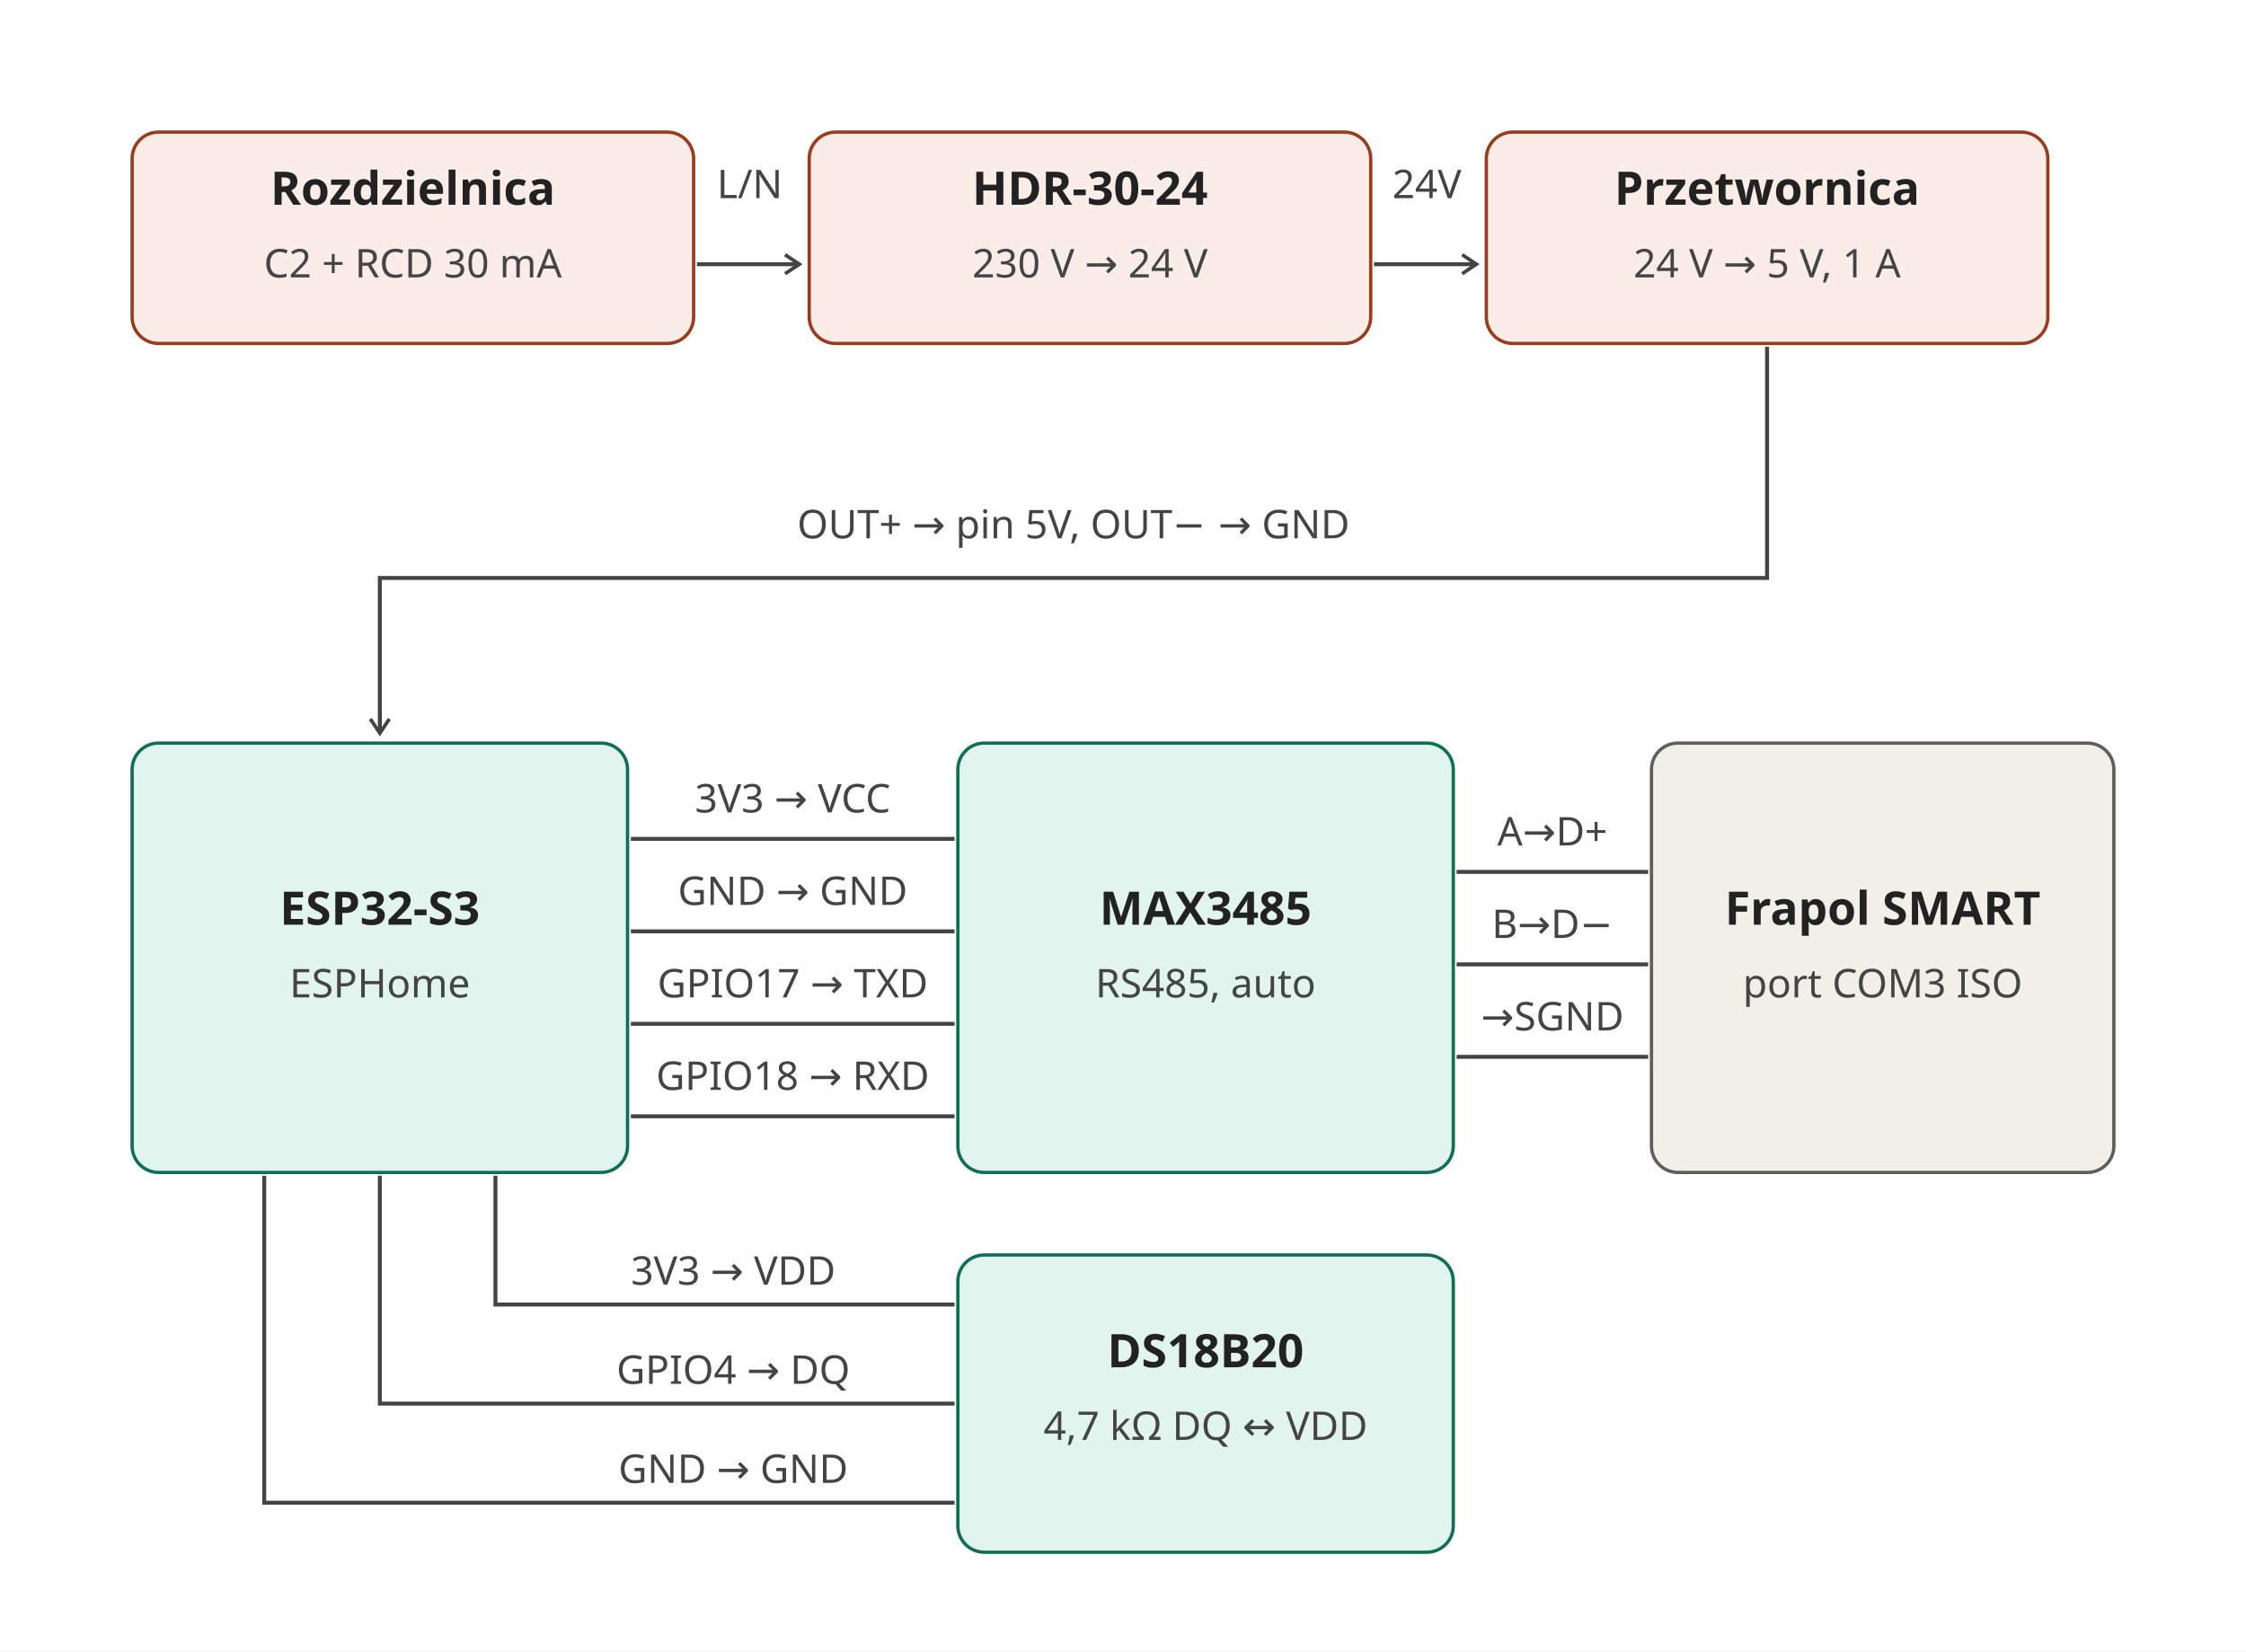
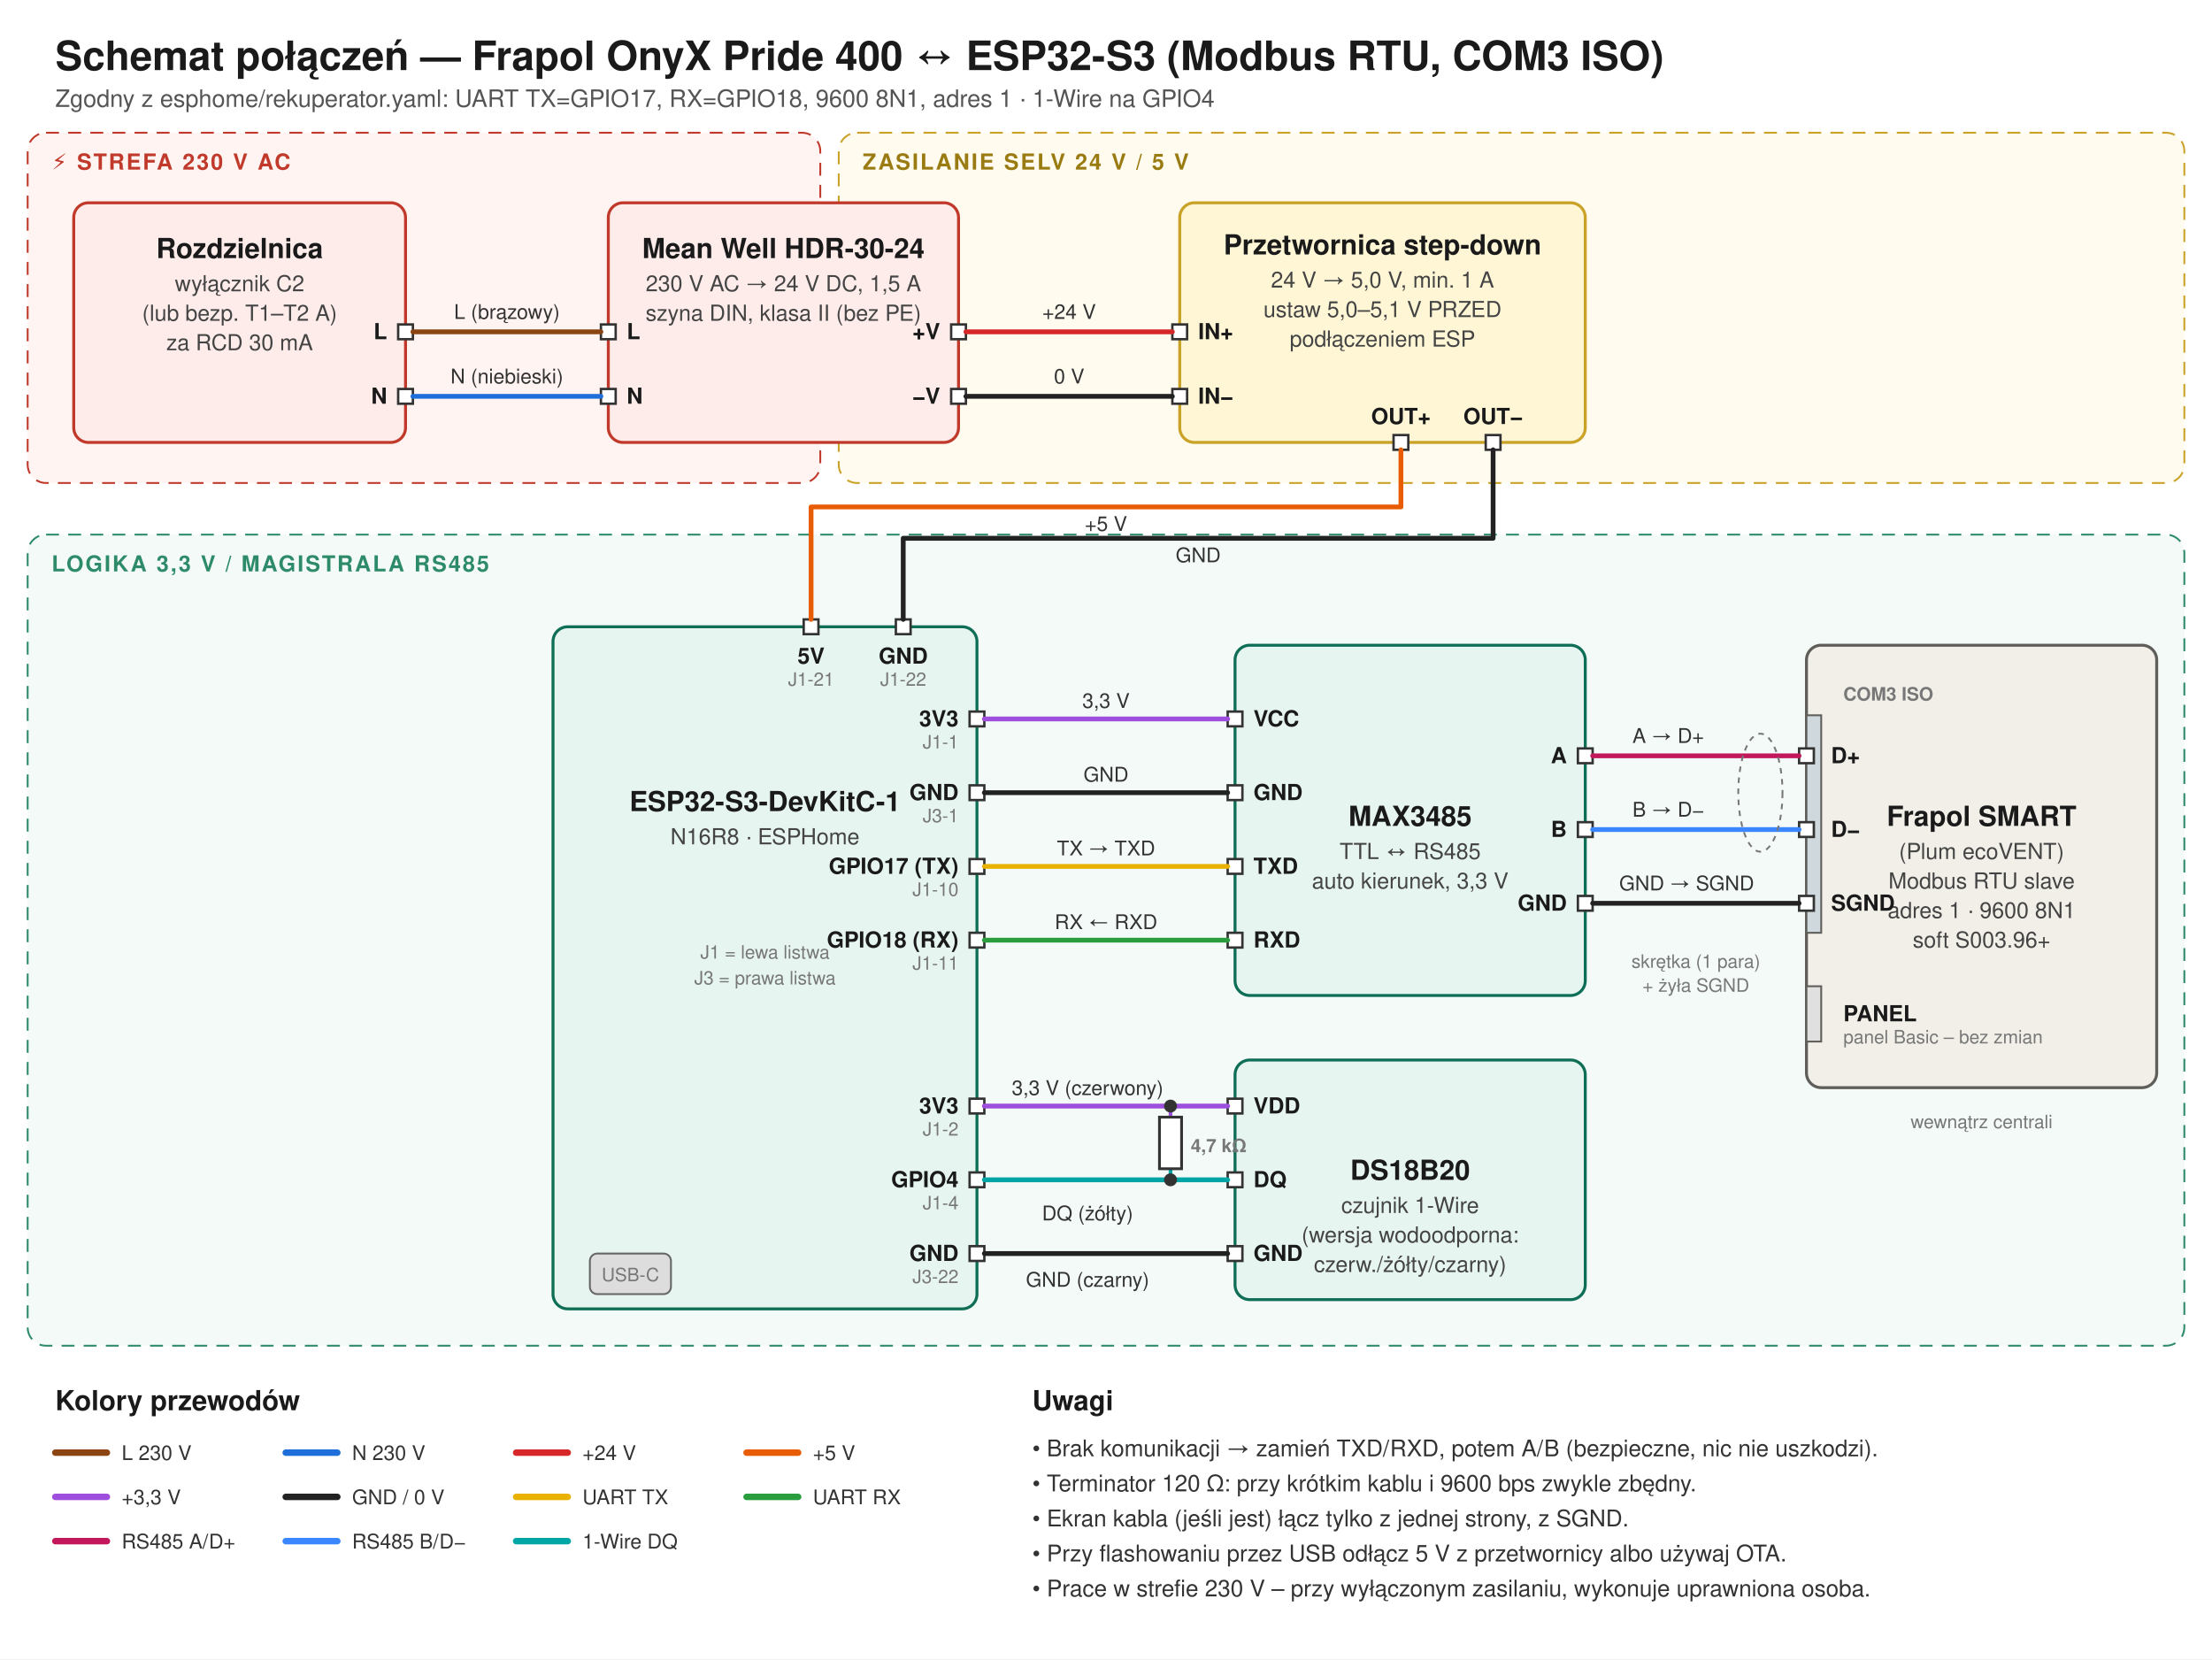
- <svg xmlns="http://www.w3.org/2000/svg" viewBox="0 0 680 500" font-family="sans-serif">
-   <style>.h{font-size:14px;font-weight:600;text-anchor:middle;fill:#222}.s{font-size:12px;text-anchor:middle;fill:#444}</style>
-   <rect width="680" height="500" fill="#fff" />
-   <defs>
-     <marker id="a" viewBox="0 0 10 10" refX="8" refY="5" markerWidth="6" markerHeight="6" orient="auto">
-       <path d="M2 1L8 5L2 9" fill="none" stroke="#444" stroke-width="1.5" />
-     </marker>
-   </defs>
-   <rect x="40" y="40" width="170" height="64" rx="8" fill="#FAECE7" stroke="#993C1D" stroke-width="1" />
-   <text x="125.0" y="62.0" class="h">Rozdzielnica</text>
-   <text x="125.0" y="84.0" class="s">C2 + RCD 30 mA</text>
-   <rect x="245" y="40" width="170" height="64" rx="8" fill="#FAECE7" stroke="#993C1D" stroke-width="1" />
-   <text x="330.0" y="62.0" class="h">HDR-30-24</text>
-   <text x="330.0" y="84.0" class="s">230 V → 24 V</text>
-   <rect x="450" y="40" width="170" height="64" rx="8" fill="#FAECE7" stroke="#993C1D" stroke-width="1" />
-   <text x="535.0" y="62.0" class="h">Przetwornica</text>
-   <text x="535.0" y="84.0" class="s">24 V → 5 V, 1 A</text>
-   <text x="227" y="60" class="s">L/N</text>
-   <line x1="211" y1="80" x2="242" y2="80" stroke="#444" stroke-width="1.2" marker-end="url(#a)" />
-   <text x="432" y="60" class="s">24V</text>
-   <line x1="416" y1="80" x2="447" y2="80" stroke="#444" stroke-width="1.2" marker-end="url(#a)" />
-   <path d="M535 105 L535 175 L115 175 L115 222" fill="none" stroke="#444" stroke-width="1.2" marker-end="url(#a)" />
-   <text x="325" y="163" class="s">OUT+ → pin 5V, OUT− → GND</text>
-   <rect x="40" y="225" width="150" height="130" rx="8" fill="#E1F5EE" stroke="#0F6E56" stroke-width="1" />
-   <text x="115.0" y="280" class="h">ESP32-S3</text>
-   <text x="115.0" y="302" class="s">ESPHome</text>
-   <rect x="290" y="225" width="150" height="130" rx="8" fill="#E1F5EE" stroke="#0F6E56" stroke-width="1" />
-   <text x="365.0" y="280" class="h">MAX3485</text>
-   <text x="365.0" y="302" class="s">RS485, auto</text>
-   <rect x="500" y="225" width="140" height="130" rx="8" fill="#F1EFE8" stroke="#5F5E5A" stroke-width="1" />
-   <text x="570.0" y="280" class="h">Frapol SMART</text>
-   <text x="570.0" y="302" class="s">port COM3 ISO</text>
-   <text x="240" y="246" class="s">3V3 → VCC</text>
-   <line x1="191" y1="254" x2="289" y2="254" stroke="#444" stroke-width="1.2" />
-   <text x="240" y="274" class="s">GND → GND</text>
-   <line x1="191" y1="282" x2="289" y2="282" stroke="#444" stroke-width="1.2" />
-   <text x="240" y="302" class="s">GPIO17 → TXD</text>
-   <line x1="191" y1="310" x2="289" y2="310" stroke="#444" stroke-width="1.2" />
-   <text x="240" y="330" class="s">GPIO18 → RXD</text>
-   <line x1="191" y1="338" x2="289" y2="338" stroke="#444" stroke-width="1.2" />
-   <text x="470" y="256" class="s">A→D+</text>
-   <line x1="441" y1="264" x2="499" y2="264" stroke="#444" stroke-width="1.2" />
-   <text x="470" y="284" class="s">B→D−</text>
-   <line x1="441" y1="292" x2="499" y2="292" stroke="#444" stroke-width="1.2" />
-   <text x="470" y="312" class="s">→SGND</text>
-   <line x1="441" y1="320" x2="499" y2="320" stroke="#444" stroke-width="1.2" />
-   <rect x="290" y="380" width="150" height="90" rx="8" fill="#E1F5EE" stroke="#0F6E56" stroke-width="1" />
-   <text x="365.0" y="414" class="h">DS18B20</text>
-   <text x="365.0" y="436" class="s">4,7 kΩ DQ ↔ VDD</text>
-   <path d="M150 356 L150 395 L289 395" fill="none" stroke="#444" stroke-width="1.2" />
-   <text x="222" y="389" class="s">3V3 → VDD</text>
-   <path d="M115 356 L115 425 L289 425" fill="none" stroke="#444" stroke-width="1.2" />
-   <text x="222" y="419" class="s">GPIO4 → DQ</text>
-   <path d="M80 356 L80 455 L289 455" fill="none" stroke="#444" stroke-width="1.2" />
-   <text x="222" y="449" class="s">GND → GND</text>
+ <svg xmlns="http://www.w3.org/2000/svg" viewBox="0 0 1200 900" width="1200" height="900" font-family="Segoe UI,Helvetica,Arial,sans-serif">
+   <style>
+ .t{font-size:22px;font-weight:700;fill:#1a1a1a}
+ .st{font-size:13px;fill:#555}
+ .h{font-size:15px;font-weight:700;fill:#1a1a1a;text-anchor:middle}
+ .s{font-size:12px;fill:#444;text-anchor:middle}
+ .p{font-size:12px;font-weight:600;fill:#1a1a1a}
+ .pn{font-size:10px;fill:#777}
+ .w{font-size:11px;fill:#333}
+ .n{font-size:12.5px;fill:#333}
+ .z{font-size:12px;font-weight:700;letter-spacing:1px}
+ </style>
+   <rect width="1200" height="900" fill="#fff" />
+   <text x="30" y="38" class="t">Schemat połączeń — Frapol OnyX Pride 400 ↔ ESP32-S3 (Modbus RTU, COM3 ISO)</text>
+   <text x="30" y="58" class="st">Zgodny z esphome/rekuperator.yaml: UART TX=GPIO17, RX=GPIO18, 9600 8N1, adres 1 · 1-Wire na GPIO4</text>
+   <rect x="15" y="72" width="430" height="190" rx="10" fill="#FFF4F2" stroke="#C0392B" stroke-dasharray="7 5" />
+   <text x="28" y="92" class="z" fill="#C0392B">⚡ STREFA 230 V AC</text>
+   <rect x="455" y="72" width="730" height="190" rx="10" fill="#FFFBEF" stroke="#C9A227" stroke-dasharray="7 5" />
+   <text x="468" y="92" class="z" fill="#9A7B12">ZASILANIE SELV 24 V / 5 V</text>
+   <rect x="15" y="290" width="1170" height="440" rx="10" fill="#F3FAF7" stroke="#2E8B6A" stroke-dasharray="7 5" />
+   <text x="28" y="310" class="z" fill="#2E8B6A">LOGIKA 3,3 V / MAGISTRALA RS485</text>
+   <rect x="40" y="110" width="180" height="130" rx="8" fill="#FDECEA" stroke="#C0392B" stroke-width="1.6" />
+   <text x="130.0" y="140" class="h">Rozdzielnica</text>
+   <text x="130.0" y="158" class="s">wyłącznik C2</text>
+   <text x="130.0" y="174" class="s">(lub bezp. T1–T2 A)</text>
+   <text x="130.0" y="190" class="s">za RCD 30 mA</text>
+   <rect x="216" y="176" width="8" height="8" fill="#fff" stroke="#333" stroke-width="1.3" />
+   <text x="210" y="184" class="p" text-anchor="end">L</text>
+   <rect x="216" y="211" width="8" height="8" fill="#fff" stroke="#333" stroke-width="1.3" />
+   <text x="210" y="219" class="p" text-anchor="end">N</text>
+   <rect x="330" y="110" width="190" height="130" rx="8" fill="#FDECEA" stroke="#C0392B" stroke-width="1.6" />
+   <text x="425.0" y="140" class="h">Mean Well HDR-30-24</text>
+   <text x="425.0" y="158" class="s">230 V AC → 24 V DC, 1,5 A</text>
+   <text x="425.0" y="174" class="s">szyna DIN, klasa II (bez PE)</text>
+   <rect x="326" y="176" width="8" height="8" fill="#fff" stroke="#333" stroke-width="1.3" />
+   <text x="340" y="184" class="p" xml:space="preserve">L</text>
+   <rect x="326" y="211" width="8" height="8" fill="#fff" stroke="#333" stroke-width="1.3" />
+   <text x="340" y="219" class="p" xml:space="preserve">N</text>
+   <rect x="516" y="176" width="8" height="8" fill="#fff" stroke="#333" stroke-width="1.3" />
+   <text x="510" y="184" class="p" text-anchor="end">+V</text>
+   <rect x="516" y="211" width="8" height="8" fill="#fff" stroke="#333" stroke-width="1.3" />
+   <text x="510" y="219" class="p" text-anchor="end">−V</text>
+   <rect x="640" y="110" width="220" height="130" rx="8" fill="#FFF6D6" stroke="#C9A227" stroke-width="1.6" />
+   <text x="750.0" y="138" class="h">Przetwornica step-down</text>
+   <text x="750.0" y="156" class="s">24 V → 5,0 V, min. 1 A</text>
+   <text x="750.0" y="172" class="s">ustaw 5,0–5,1 V PRZED</text>
+   <text x="750.0" y="188" class="s">podłączeniem ESP</text>
+   <rect x="636" y="176" width="8" height="8" fill="#fff" stroke="#333" stroke-width="1.3" />
+   <text x="650" y="184" class="p" xml:space="preserve">IN+</text>
+   <rect x="636" y="211" width="8" height="8" fill="#fff" stroke="#333" stroke-width="1.3" />
+   <text x="650" y="219" class="p" xml:space="preserve">IN−</text>
+   <rect x="756" y="236" width="8" height="8" fill="#fff" stroke="#333" stroke-width="1.3" />
+   <text x="760" y="230" class="p" text-anchor="middle">OUT+</text>
+   <rect x="806" y="236" width="8" height="8" fill="#fff" stroke="#333" stroke-width="1.3" />
+   <text x="810" y="230" class="p" text-anchor="middle">OUT−</text>
+   <path d="M224 180 L326 180" fill="none" stroke="#8B4513" stroke-width="2.6" stroke-linejoin="round" stroke-linecap="round" />
+   <text x="275" y="173" class="w" text-anchor="middle">L (brązowy)</text>
+   <path d="M224 215 L326 215" fill="none" stroke="#1E6FD9" stroke-width="2.6" stroke-linejoin="round" stroke-linecap="round" />
+   <text x="275" y="208" class="w" text-anchor="middle">N (niebieski)</text>
+   <path d="M524 180 L636 180" fill="none" stroke="#D62828" stroke-width="2.6" stroke-linejoin="round" stroke-linecap="round" />
+   <text x="580" y="173" class="w" text-anchor="middle">+24 V</text>
+   <path d="M524 215 L636 215" fill="none" stroke="#222222" stroke-width="2.6" stroke-linejoin="round" stroke-linecap="round" />
+   <text x="580" y="208" class="w" text-anchor="middle">0 V</text>
+   <rect x="300" y="340" width="230" height="370" rx="8" fill="#E6F5EF" stroke="#0F6E56" stroke-width="1.6" />
+   <text x="415.0" y="440" class="h">ESP32-S3-DevKitC-1</text>
+   <text x="415.0" y="458" class="s">N16R8 · ESPHome</text>
+   <rect x="320" y="680" width="44" height="22" rx="4" fill="#ddd" stroke="#666" />
+   <text x="342" y="695" class="pn" text-anchor="middle">USB-C</text>
+   <text x="415" y="520" class="pn" text-anchor="middle">J1 = lewa listwa</text>
+   <text x="415" y="534" class="pn" text-anchor="middle">J3 = prawa listwa</text>
+   <rect x="436" y="336" width="8" height="8" fill="#fff" stroke="#333" stroke-width="1.3" />
+   <text x="440" y="360" class="p" text-anchor="middle">5V</text>
+   <text x="440" y="372" class="pn" text-anchor="middle">J1-21</text>
+   <rect x="486" y="336" width="8" height="8" fill="#fff" stroke="#333" stroke-width="1.3" />
+   <text x="490" y="360" class="p" text-anchor="middle">GND</text>
+   <text x="490" y="372" class="pn" text-anchor="middle">J1-22</text>
+   <rect x="526" y="386" width="8" height="8" fill="#fff" stroke="#333" stroke-width="1.3" />
+   <text x="520" y="394" class="p" text-anchor="end">3V3</text>
+   <text x="520" y="406" class="pn" text-anchor="end">J1-1</text>
+   <rect x="526" y="426" width="8" height="8" fill="#fff" stroke="#333" stroke-width="1.3" />
+   <text x="520" y="434" class="p" text-anchor="end">GND</text>
+   <text x="520" y="446" class="pn" text-anchor="end">J3-1</text>
+   <rect x="526" y="466" width="8" height="8" fill="#fff" stroke="#333" stroke-width="1.3" />
+   <text x="520" y="474" class="p" text-anchor="end">GPIO17 (TX)</text>
+   <text x="520" y="486" class="pn" text-anchor="end">J1-10</text>
+   <rect x="526" y="506" width="8" height="8" fill="#fff" stroke="#333" stroke-width="1.3" />
+   <text x="520" y="514" class="p" text-anchor="end">GPIO18 (RX)</text>
+   <text x="520" y="526" class="pn" text-anchor="end">J1-11</text>
+   <rect x="526" y="596" width="8" height="8" fill="#fff" stroke="#333" stroke-width="1.3" />
+   <text x="520" y="604" class="p" text-anchor="end">3V3</text>
+   <text x="520" y="616" class="pn" text-anchor="end">J1-2</text>
+   <rect x="526" y="636" width="8" height="8" fill="#fff" stroke="#333" stroke-width="1.3" />
+   <text x="520" y="644" class="p" text-anchor="end">GPIO4</text>
+   <text x="520" y="656" class="pn" text-anchor="end">J1-4</text>
+   <rect x="526" y="676" width="8" height="8" fill="#fff" stroke="#333" stroke-width="1.3" />
+   <text x="520" y="684" class="p" text-anchor="end">GND</text>
+   <text x="520" y="696" class="pn" text-anchor="end">J3-22</text>
+   <path d="M760 244 L760 275 L440 275 L440 336" fill="none" stroke="#E85D04" stroke-width="2.6" stroke-linejoin="round" stroke-linecap="round" />
+   <text x="600" y="288" class="w" text-anchor="middle">+5 V</text>
+   <path d="M810 244 L810 292 L490 292 L490 336" fill="none" stroke="#222222" stroke-width="2.6" stroke-linejoin="round" stroke-linecap="round" />
+   <text x="650" y="305" class="w" text-anchor="middle">GND</text>
+   <rect x="670" y="350" width="190" height="190" rx="8" fill="#E6F5EF" stroke="#0F6E56" stroke-width="1.6" />
+   <text x="765.0" y="448" class="h">MAX3485</text>
+   <text x="765.0" y="466" class="s">TTL ↔ RS485</text>
+   <text x="765.0" y="482" class="s">auto kierunek, 3,3 V</text>
+   <rect x="666" y="386" width="8" height="8" fill="#fff" stroke="#333" stroke-width="1.3" />
+   <text x="680" y="394" class="p" xml:space="preserve">VCC</text>
+   <rect x="666" y="426" width="8" height="8" fill="#fff" stroke="#333" stroke-width="1.3" />
+   <text x="680" y="434" class="p" xml:space="preserve">GND</text>
+   <rect x="666" y="466" width="8" height="8" fill="#fff" stroke="#333" stroke-width="1.3" />
+   <text x="680" y="474" class="p" xml:space="preserve">TXD</text>
+   <rect x="666" y="506" width="8" height="8" fill="#fff" stroke="#333" stroke-width="1.3" />
+   <text x="680" y="514" class="p" xml:space="preserve">RXD</text>
+   <rect x="856" y="406" width="8" height="8" fill="#fff" stroke="#333" stroke-width="1.3" />
+   <text x="850" y="414" class="p" text-anchor="end">A</text>
+   <rect x="856" y="446" width="8" height="8" fill="#fff" stroke="#333" stroke-width="1.3" />
+   <text x="850" y="454" class="p" text-anchor="end">B</text>
+   <rect x="856" y="486" width="8" height="8" fill="#fff" stroke="#333" stroke-width="1.3" />
+   <text x="850" y="494" class="p" text-anchor="end">GND</text>
+   <path d="M534 390 L666 390" fill="none" stroke="#9D4EDD" stroke-width="2.6" stroke-linejoin="round" stroke-linecap="round" />
+   <text x="600" y="384" class="w" text-anchor="middle">3,3 V</text>
+   <path d="M534 430 L666 430" fill="none" stroke="#222222" stroke-width="2.6" stroke-linejoin="round" stroke-linecap="round" />
+   <text x="600" y="424" class="w" text-anchor="middle">GND</text>
+   <path d="M534 470 L666 470" fill="none" stroke="#E9B200" stroke-width="2.6" stroke-linejoin="round" stroke-linecap="round" />
+   <text x="600" y="464" class="w" text-anchor="middle">TX → TXD</text>
+   <path d="M534 510 L666 510" fill="none" stroke="#2A9D3F" stroke-width="2.6" stroke-linejoin="round" stroke-linecap="round" />
+   <text x="600" y="504" class="w" text-anchor="middle">RX ← RXD</text>
+   <rect x="670" y="575" width="190" height="130" rx="8" fill="#E6F5EF" stroke="#0F6E56" stroke-width="1.6" />
+   <text x="765.0" y="640" class="h">DS18B20</text>
+   <text x="765.0" y="658" class="s">czujnik 1-Wire</text>
+   <text x="765.0" y="674" class="s">(wersja wodoodporna:</text>
+   <text x="765.0" y="690" class="s">czerw./żółty/czarny)</text>
+   <rect x="666" y="596" width="8" height="8" fill="#fff" stroke="#333" stroke-width="1.3" />
+   <text x="680" y="604" class="p" xml:space="preserve">VDD</text>
+   <rect x="666" y="636" width="8" height="8" fill="#fff" stroke="#333" stroke-width="1.3" />
+   <text x="680" y="644" class="p" xml:space="preserve">DQ</text>
+   <rect x="666" y="676" width="8" height="8" fill="#fff" stroke="#333" stroke-width="1.3" />
+   <text x="680" y="684" class="p" xml:space="preserve">GND</text>
+   <path d="M534 600 L666 600" fill="none" stroke="#9D4EDD" stroke-width="2.6" stroke-linejoin="round" stroke-linecap="round" />
+   <text x="590" y="594" class="w" text-anchor="middle">3,3 V (czerwony)</text>
+   <path d="M534 640 L666 640" fill="none" stroke="#00A6A6" stroke-width="2.6" stroke-linejoin="round" stroke-linecap="round" />
+   <text x="590" y="662" class="w" text-anchor="middle">DQ (żółty)</text>
+   <path d="M534 680 L666 680" fill="none" stroke="#222222" stroke-width="2.6" stroke-linejoin="round" stroke-linecap="round" />
+   <text x="590" y="698" class="w" text-anchor="middle">GND (czarny)</text>
+   <path d="M635 600 L635 606" stroke="#9D4EDD" stroke-width="2" />
+   <path d="M635 634 L635 640" stroke="#00A6A6" stroke-width="2" />
+   <rect x="629" y="606" width="12" height="28" fill="#fff" stroke="#333" stroke-width="1.5" />
+   <circle cx="635" cy="600" r="3.5" fill="#333" />
+   <circle cx="635" cy="640" r="3.5" fill="#333" />
+   <text x="646" y="625" class="pn" font-weight="700" fill="#333">4,7 kΩ</text>
+   <rect x="980" y="350" width="190" height="240" rx="8" fill="#F1EFE8" stroke="#5F5E5A" stroke-width="1.6" />
+   <text x="1075.0" y="448" class="h">Frapol SMART</text>
+   <text x="1075.0" y="466" class="s">(Plum ecoVENT)</text>
+   <text x="1075.0" y="482" class="s">Modbus RTU slave</text>
+   <text x="1075.0" y="498" class="s">adres 1 · 9600 8N1</text>
+   <text x="1075.0" y="514" class="s">soft S003.96+</text>
+   <rect x="980" y="388" width="8" height="118" fill="#cfd8dc" stroke="#5F5E5A" />
+   <text x="1000" y="380" class="pn" font-weight="700">COM3 ISO</text>
+   <rect x="976" y="406" width="8" height="8" fill="#fff" stroke="#333" stroke-width="1.3" />
+   <text x="990" y="414" class="p" xml:space="preserve"> D+</text>
+   <rect x="976" y="446" width="8" height="8" fill="#fff" stroke="#333" stroke-width="1.3" />
+   <text x="990" y="454" class="p" xml:space="preserve"> D−</text>
+   <rect x="976" y="486" width="8" height="8" fill="#fff" stroke="#333" stroke-width="1.3" />
+   <text x="990" y="494" class="p" xml:space="preserve"> SGND</text>
+   <rect x="980" y="535" width="8" height="30" fill="#e0e0e0" stroke="#5F5E5A" />
+   <text x="1000" y="554" class="p" fill="#777">PANEL</text>
+   <text x="1000" y="566" class="pn">panel Basic – bez zmian</text>
+   <path d="M864 410 L976 410" fill="none" stroke="#C2185B" stroke-width="2.6" stroke-linejoin="round" stroke-linecap="round" />
+   <text x="905" y="403" class="w" text-anchor="middle">A → D+</text>
+   <path d="M864 450 L976 450" fill="none" stroke="#3A86FF" stroke-width="2.6" stroke-linejoin="round" stroke-linecap="round" />
+   <text x="905" y="443" class="w" text-anchor="middle">B → D−</text>
+   <path d="M864 490 L976 490" fill="none" stroke="#222222" stroke-width="2.6" stroke-linejoin="round" stroke-linecap="round" />
+   <text x="915" y="483" class="w" text-anchor="middle">GND → SGND</text>
+   <ellipse cx="955" cy="430" rx="12" ry="32" fill="none" stroke="#777" stroke-dasharray="3 3" />
+   <text x="920" y="525" class="pn" text-anchor="middle">skrętka (1 para)</text>
+   <text x="920" y="538" class="pn" text-anchor="middle">+ żyła SGND</text>
+   <text x="1075" y="612" class="pn" text-anchor="middle">wewnątrz centrali</text>
+   <text x="30" y="765" class="h" style="text-anchor:start">Kolory przewodów</text>
+   <line x1="30" y1="788" x2="58" y2="788" stroke="#8B4513" stroke-width="3.5" stroke-linecap="round" />
+   <text x="66" y="792" class="w">L 230 V</text>
+   <line x1="155" y1="788" x2="183" y2="788" stroke="#1E6FD9" stroke-width="3.5" stroke-linecap="round" />
+   <text x="191" y="792" class="w">N 230 V</text>
+   <line x1="280" y1="788" x2="308" y2="788" stroke="#D62828" stroke-width="3.5" stroke-linecap="round" />
+   <text x="316" y="792" class="w">+24 V</text>
+   <line x1="405" y1="788" x2="433" y2="788" stroke="#E85D04" stroke-width="3.5" stroke-linecap="round" />
+   <text x="441" y="792" class="w">+5 V</text>
+   <line x1="30" y1="812" x2="58" y2="812" stroke="#9D4EDD" stroke-width="3.5" stroke-linecap="round" />
+   <text x="66" y="816" class="w">+3,3 V</text>
+   <line x1="155" y1="812" x2="183" y2="812" stroke="#222222" stroke-width="3.5" stroke-linecap="round" />
+   <text x="191" y="816" class="w">GND / 0 V</text>
+   <line x1="280" y1="812" x2="308" y2="812" stroke="#E9B200" stroke-width="3.5" stroke-linecap="round" />
+   <text x="316" y="816" class="w">UART TX</text>
+   <line x1="405" y1="812" x2="433" y2="812" stroke="#2A9D3F" stroke-width="3.5" stroke-linecap="round" />
+   <text x="441" y="816" class="w">UART RX</text>
+   <line x1="30" y1="836" x2="58" y2="836" stroke="#C2185B" stroke-width="3.5" stroke-linecap="round" />
+   <text x="66" y="840" class="w">RS485 A/D+</text>
+   <line x1="155" y1="836" x2="183" y2="836" stroke="#3A86FF" stroke-width="3.5" stroke-linecap="round" />
+   <text x="191" y="840" class="w">RS485 B/D−</text>
+   <line x1="280" y1="836" x2="308" y2="836" stroke="#00A6A6" stroke-width="3.5" stroke-linecap="round" />
+   <text x="316" y="840" class="w">1-Wire DQ</text>
+   <text x="560" y="765" class="h" style="text-anchor:start">Uwagi</text>
+   <text x="560" y="790" class="n">• Brak komunikacji → zamień TXD/RXD, potem A/B (bezpieczne, nic nie uszkodzi).</text>
+   <text x="560" y="809" class="n">• Terminator 120 Ω: przy krótkim kablu i 9600 bps zwykle zbędny.</text>
+   <text x="560" y="828" class="n">• Ekran kabla (jeśli jest) łącz tylko z jednej strony, z SGND.</text>
+   <text x="560" y="847" class="n">• Przy flashowaniu przez USB odłącz 5 V z przetwornicy albo używaj OTA.</text>
+   <text x="560" y="866" class="n">• Prace w strefie 230 V – przy wyłączonym zasilaniu, wykonuje uprawniona osoba.</text>
</svg>
